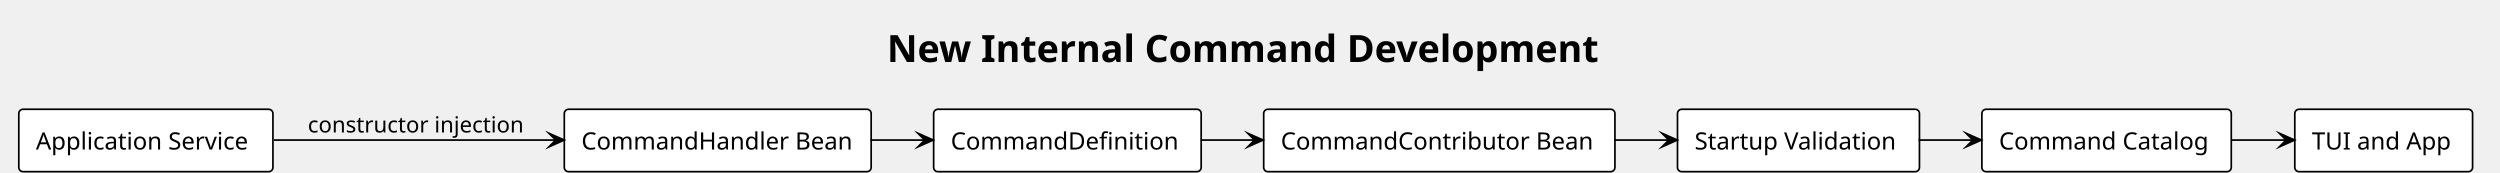
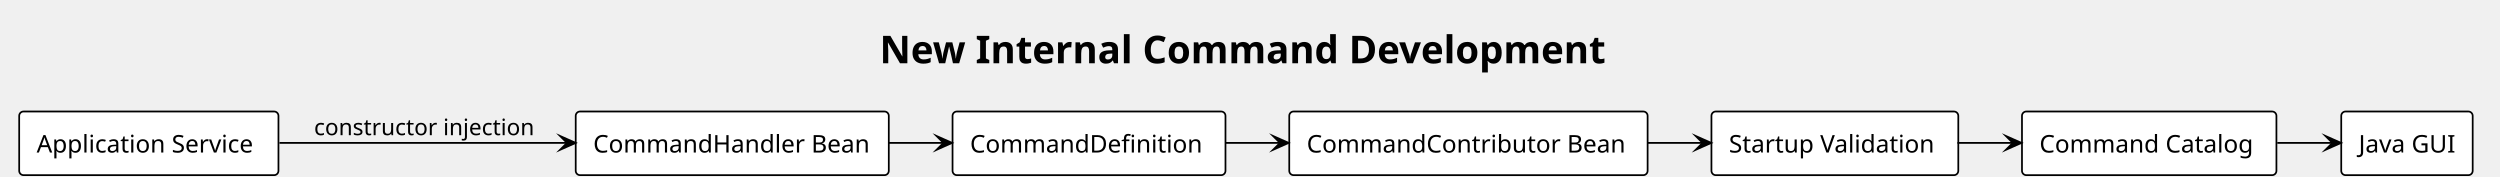
- <svg xmlns="http://www.w3.org/2000/svg" contentStyleType="text/css" data-diagram-type="DESCRIPTION" height="101px" preserveAspectRatio="none" style="width:1462px;height:101px;" version="1.1" viewBox="0 0 1462 101" width="1462px" zoomAndPan="magnify">
+ <svg xmlns="http://www.w3.org/2000/svg" contentStyleType="text/css" data-diagram-type="DESCRIPTION" height="101px" preserveAspectRatio="none" style="width:1433px;height:101px;" version="1.1" viewBox="0 0 1433 101" width="1433px" zoomAndPan="magnify">
  <defs />
  <g>
-     <g class="title" data-source-line="439">
-       <text fill="#000000" font-family="'sans-serif'" font-size="22" font-weight="700" lengthAdjust="spacing" textLength="422.619" x="518.69" y="36.27">New Internal Command Development</text>
+     <g class="title" data-source-line="444">
+       <text fill="#000000" font-family="'sans-serif'" font-size="22" font-weight="700" lengthAdjust="spacing" textLength="422.619" x="504.19" y="36.27">New Internal Command Development</text>
    </g>
-     <g class="entity" data-qualified-name="Service" data-source-line="442" id="ent0001">
+     <g class="entity" data-qualified-name="Service" data-source-line="447" id="ent0001">
      <rect fill="#FFFFFF" height="36.488" rx="2.5" ry="2.5" style="stroke:#000000;stroke-width:1;" width="148.611" x="11" y="63.91" />
      <text fill="#000000" font-family="'sans-serif'" font-size="14" lengthAdjust="spacing" textLength="128.611" x="21" y="87.445">Application Service</text>
    </g>
-     <g class="entity" data-qualified-name="Handler" data-source-line="443" id="ent0002">
+     <g class="entity" data-qualified-name="Handler" data-source-line="448" id="ent0002">
      <rect fill="#FFFFFF" height="36.488" rx="2.5" ry="2.5" style="stroke:#000000;stroke-width:1;" width="179.455" x="330" y="63.91" />
      <text fill="#000000" font-family="'sans-serif'" font-size="14" lengthAdjust="spacing" textLength="159.455" x="340" y="87.445">CommandHandler Bean</text>
    </g>
-     <g class="entity" data-qualified-name="Definition" data-source-line="444" id="ent0003">
+     <g class="entity" data-qualified-name="Definition" data-source-line="449" id="ent0003">
      <rect fill="#FFFFFF" height="36.488" rx="2.5" ry="2.5" style="stroke:#000000;stroke-width:1;" width="156.445" x="546" y="63.91" />
      <text fill="#000000" font-family="'sans-serif'" font-size="14" lengthAdjust="spacing" textLength="136.445" x="556" y="87.445">CommandDefinition</text>
    </g>
-     <g class="entity" data-qualified-name="Contributor" data-source-line="445" id="ent0004">
+     <g class="entity" data-qualified-name="Contributor" data-source-line="450" id="ent0004">
      <rect fill="#FFFFFF" height="36.488" rx="2.5" ry="2.5" style="stroke:#000000;stroke-width:1;" width="205.411" x="739" y="63.91" />
      <text fill="#000000" font-family="'sans-serif'" font-size="14" lengthAdjust="spacing" textLength="185.411" x="749" y="87.445">CommandContributor Bean</text>
    </g>
-     <g class="entity" data-qualified-name="Validation" data-source-line="446" id="ent0005">
+     <g class="entity" data-qualified-name="Validation" data-source-line="451" id="ent0005">
      <rect fill="#FFFFFF" height="36.488" rx="2.5" ry="2.5" style="stroke:#000000;stroke-width:1;" width="141.495" x="981" y="63.91" />
      <text fill="#000000" font-family="'sans-serif'" font-size="14" lengthAdjust="spacing" textLength="121.495" x="991" y="87.445">Startup Validation</text>
    </g>
-     <g class="entity" data-qualified-name="Catalog" data-source-line="447" id="ent0006">
+     <g class="entity" data-qualified-name="Catalog" data-source-line="452" id="ent0006">
      <rect fill="#FFFFFF" height="36.488" rx="2.5" ry="2.5" style="stroke:#000000;stroke-width:1;" width="145.85" x="1159" y="63.91" />
      <text fill="#000000" font-family="'sans-serif'" font-size="14" lengthAdjust="spacing" textLength="125.85" x="1169" y="87.445">Command Catalog</text>
    </g>
-     <g class="entity" data-qualified-name="Clients" data-source-line="448" id="ent0007">
-       <rect fill="#FFFFFF" height="36.488" rx="2.5" ry="2.5" style="stroke:#000000;stroke-width:1;" width="103.959" x="1342" y="63.91" />
-       <text fill="#000000" font-family="'sans-serif'" font-size="14" lengthAdjust="spacing" textLength="83.959" x="1352" y="87.445">TUI and App</text>
+     <g class="entity" data-qualified-name="Clients" data-source-line="453" id="ent0007">
+       <rect fill="#FFFFFF" height="36.488" rx="2.5" ry="2.5" style="stroke:#000000;stroke-width:1;" width="75.344" x="1342" y="63.91" />
+       <text fill="#000000" font-family="'sans-serif'" font-size="14" lengthAdjust="spacing" textLength="55.344" x="1352" y="87.445">Java GUI</text>
    </g>
    <g class="link" data-entity-1="ent0001" data-entity-2="ent0002" data-link-type="dependency" id="lnk8">
      <polygon fill="#000000" points="329.983,81.91,320.983,77.91,324.983,81.91,320.983,85.91,329.983,81.91" style="stroke:#000000;stroke-width:1;stroke-linejoin:miter;stroke-miterlimit:10;" />
      <path d="M160.182,81.91 C210.328,81.91 271.956,81.91 324.983,81.91" fill="none" style="stroke:#000000;stroke-width:1;" />
      <text fill="#000000" font-family="'sans-serif'" font-size="13" lengthAdjust="spacing" textLength="130.882" x="180" y="77.478">constructor injection</text>
    </g>
    <g class="link" data-entity-1="ent0002" data-entity-2="ent0003" data-link-type="dependency" id="lnk9">
      <polygon fill="#000000" points="545.767,81.91,536.767,77.91,540.767,81.91,536.767,85.91,545.767,81.91" style="stroke:#000000;stroke-width:1;stroke-linejoin:miter;stroke-miterlimit:10;" />
      <path d="M509.025,81.91 C521.264,81.91 528.755,81.91 540.767,81.91" fill="none" style="stroke:#000000;stroke-width:1;" />
    </g>
    <g class="link" data-entity-1="ent0003" data-entity-2="ent0004" data-link-type="dependency" id="lnk10">
      <polygon fill="#000000" points="738.669,81.91,729.669,77.91,733.669,81.91,729.669,85.91,738.669,81.91" style="stroke:#000000;stroke-width:1;stroke-linejoin:miter;stroke-miterlimit:10;" />
      <path d="M702.192,81.91 C714.027,81.91 721.399,81.91 733.669,81.91" fill="none" style="stroke:#000000;stroke-width:1;" />
    </g>
    <g class="link" data-entity-1="ent0004" data-entity-2="ent0005" data-link-type="dependency" id="lnk11">
      <polygon fill="#000000" points="980.918,81.91,971.918,77.91,975.918,81.91,971.918,85.91,980.918,81.91" style="stroke:#000000;stroke-width:1;stroke-linejoin:miter;stroke-miterlimit:10;" />
      <path d="M944.063,81.91 C956.541,81.91 964.066,81.91 975.918,81.91" fill="none" style="stroke:#000000;stroke-width:1;" />
    </g>
    <g class="link" data-entity-1="ent0005" data-entity-2="ent0006" data-link-type="dependency" id="lnk12">
      <polygon fill="#000000" points="1158.721,81.91,1149.721,77.91,1153.721,81.91,1149.721,85.91,1158.721,81.91" style="stroke:#000000;stroke-width:1;stroke-linejoin:miter;stroke-miterlimit:10;" />
      <path d="M1122.024,81.91 C1134.064,81.91 1141.609,81.91 1153.721,81.91" fill="none" style="stroke:#000000;stroke-width:1;" />
    </g>
    <g class="link" data-entity-1="ent0006" data-entity-2="ent0007" data-link-type="dependency" id="lnk13">
-       <polygon fill="#000000" points="1341.927,81.91,1332.927,77.91,1336.927,81.91,1332.927,85.91,1341.927,81.91" style="stroke:#000000;stroke-width:1;stroke-linejoin:miter;stroke-miterlimit:10;" />
-       <path d="M1305.043,81.91 C1317.485,81.91 1325.186,81.91 1336.927,81.91" fill="none" style="stroke:#000000;stroke-width:1;" />
+       <polygon fill="#000000" points="1341.915,81.91,1332.915,77.91,1336.915,81.91,1332.915,85.91,1341.915,81.91" style="stroke:#000000;stroke-width:1;stroke-linejoin:miter;stroke-miterlimit:10;" />
+       <path d="M1305.324,81.91 C1318.019,81.91 1325.731,81.91 1336.915,81.91" fill="none" style="stroke:#000000;stroke-width:1;" />
    </g>
  </g>
</svg>
